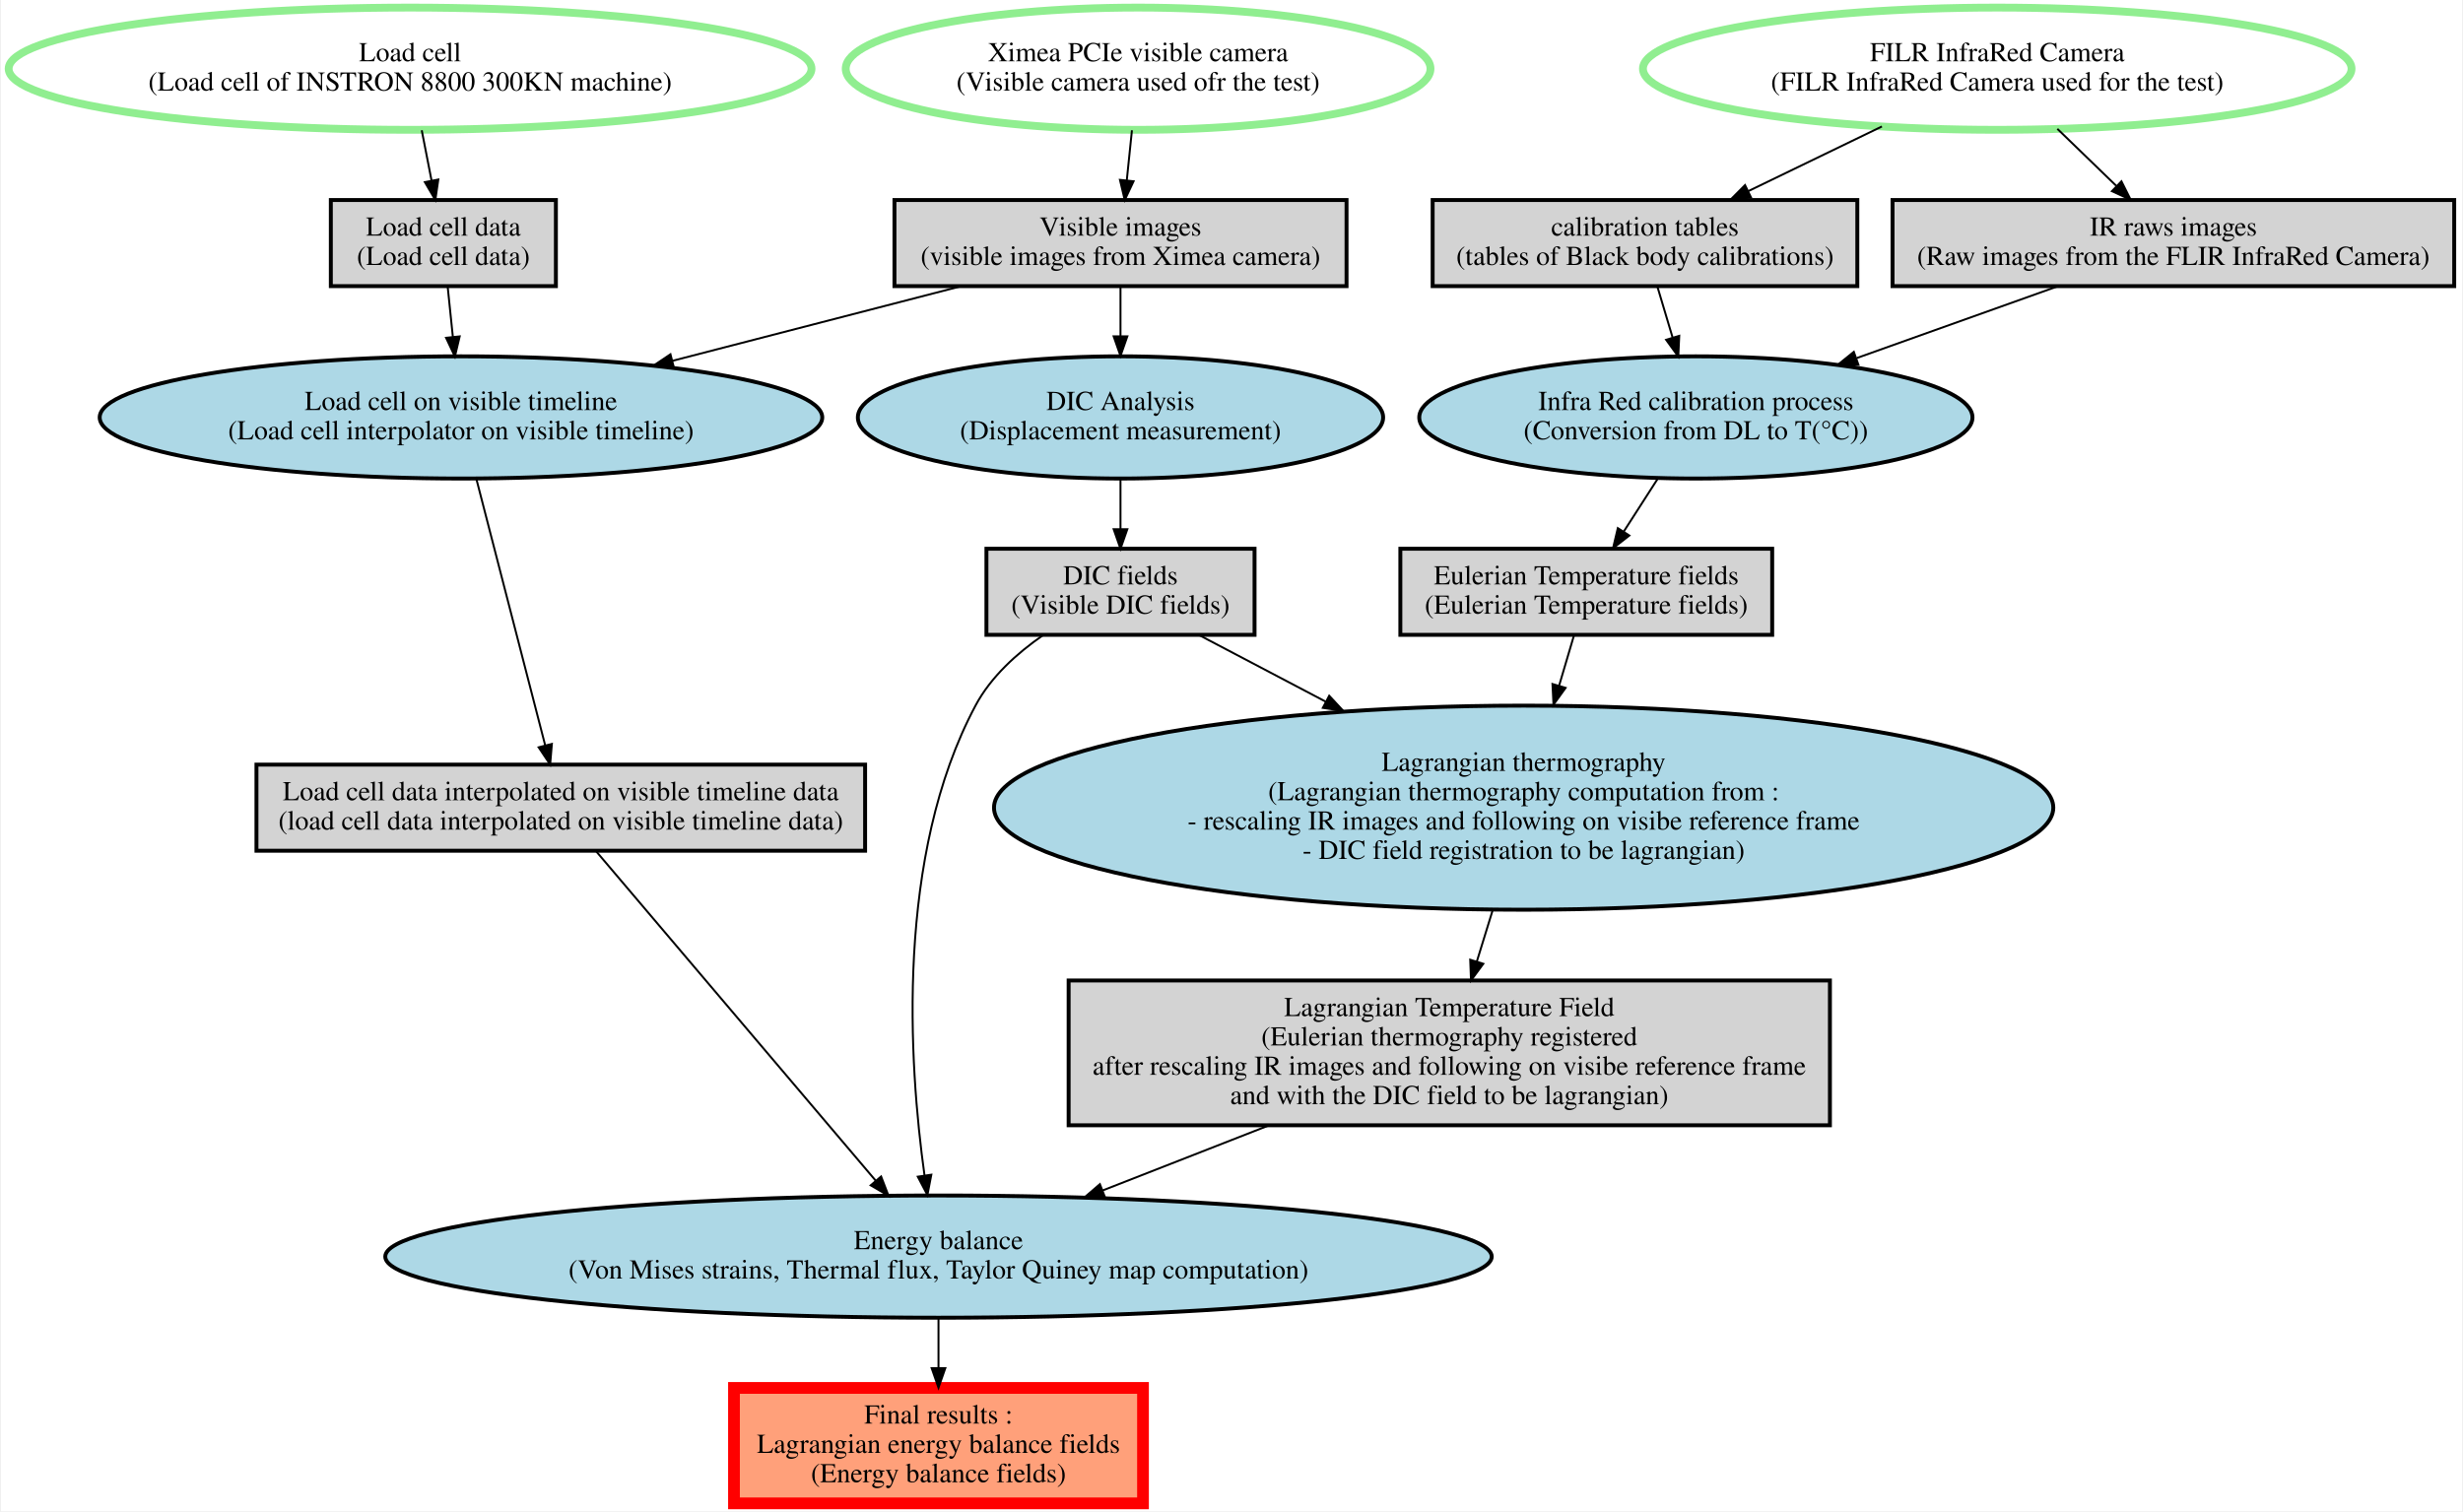
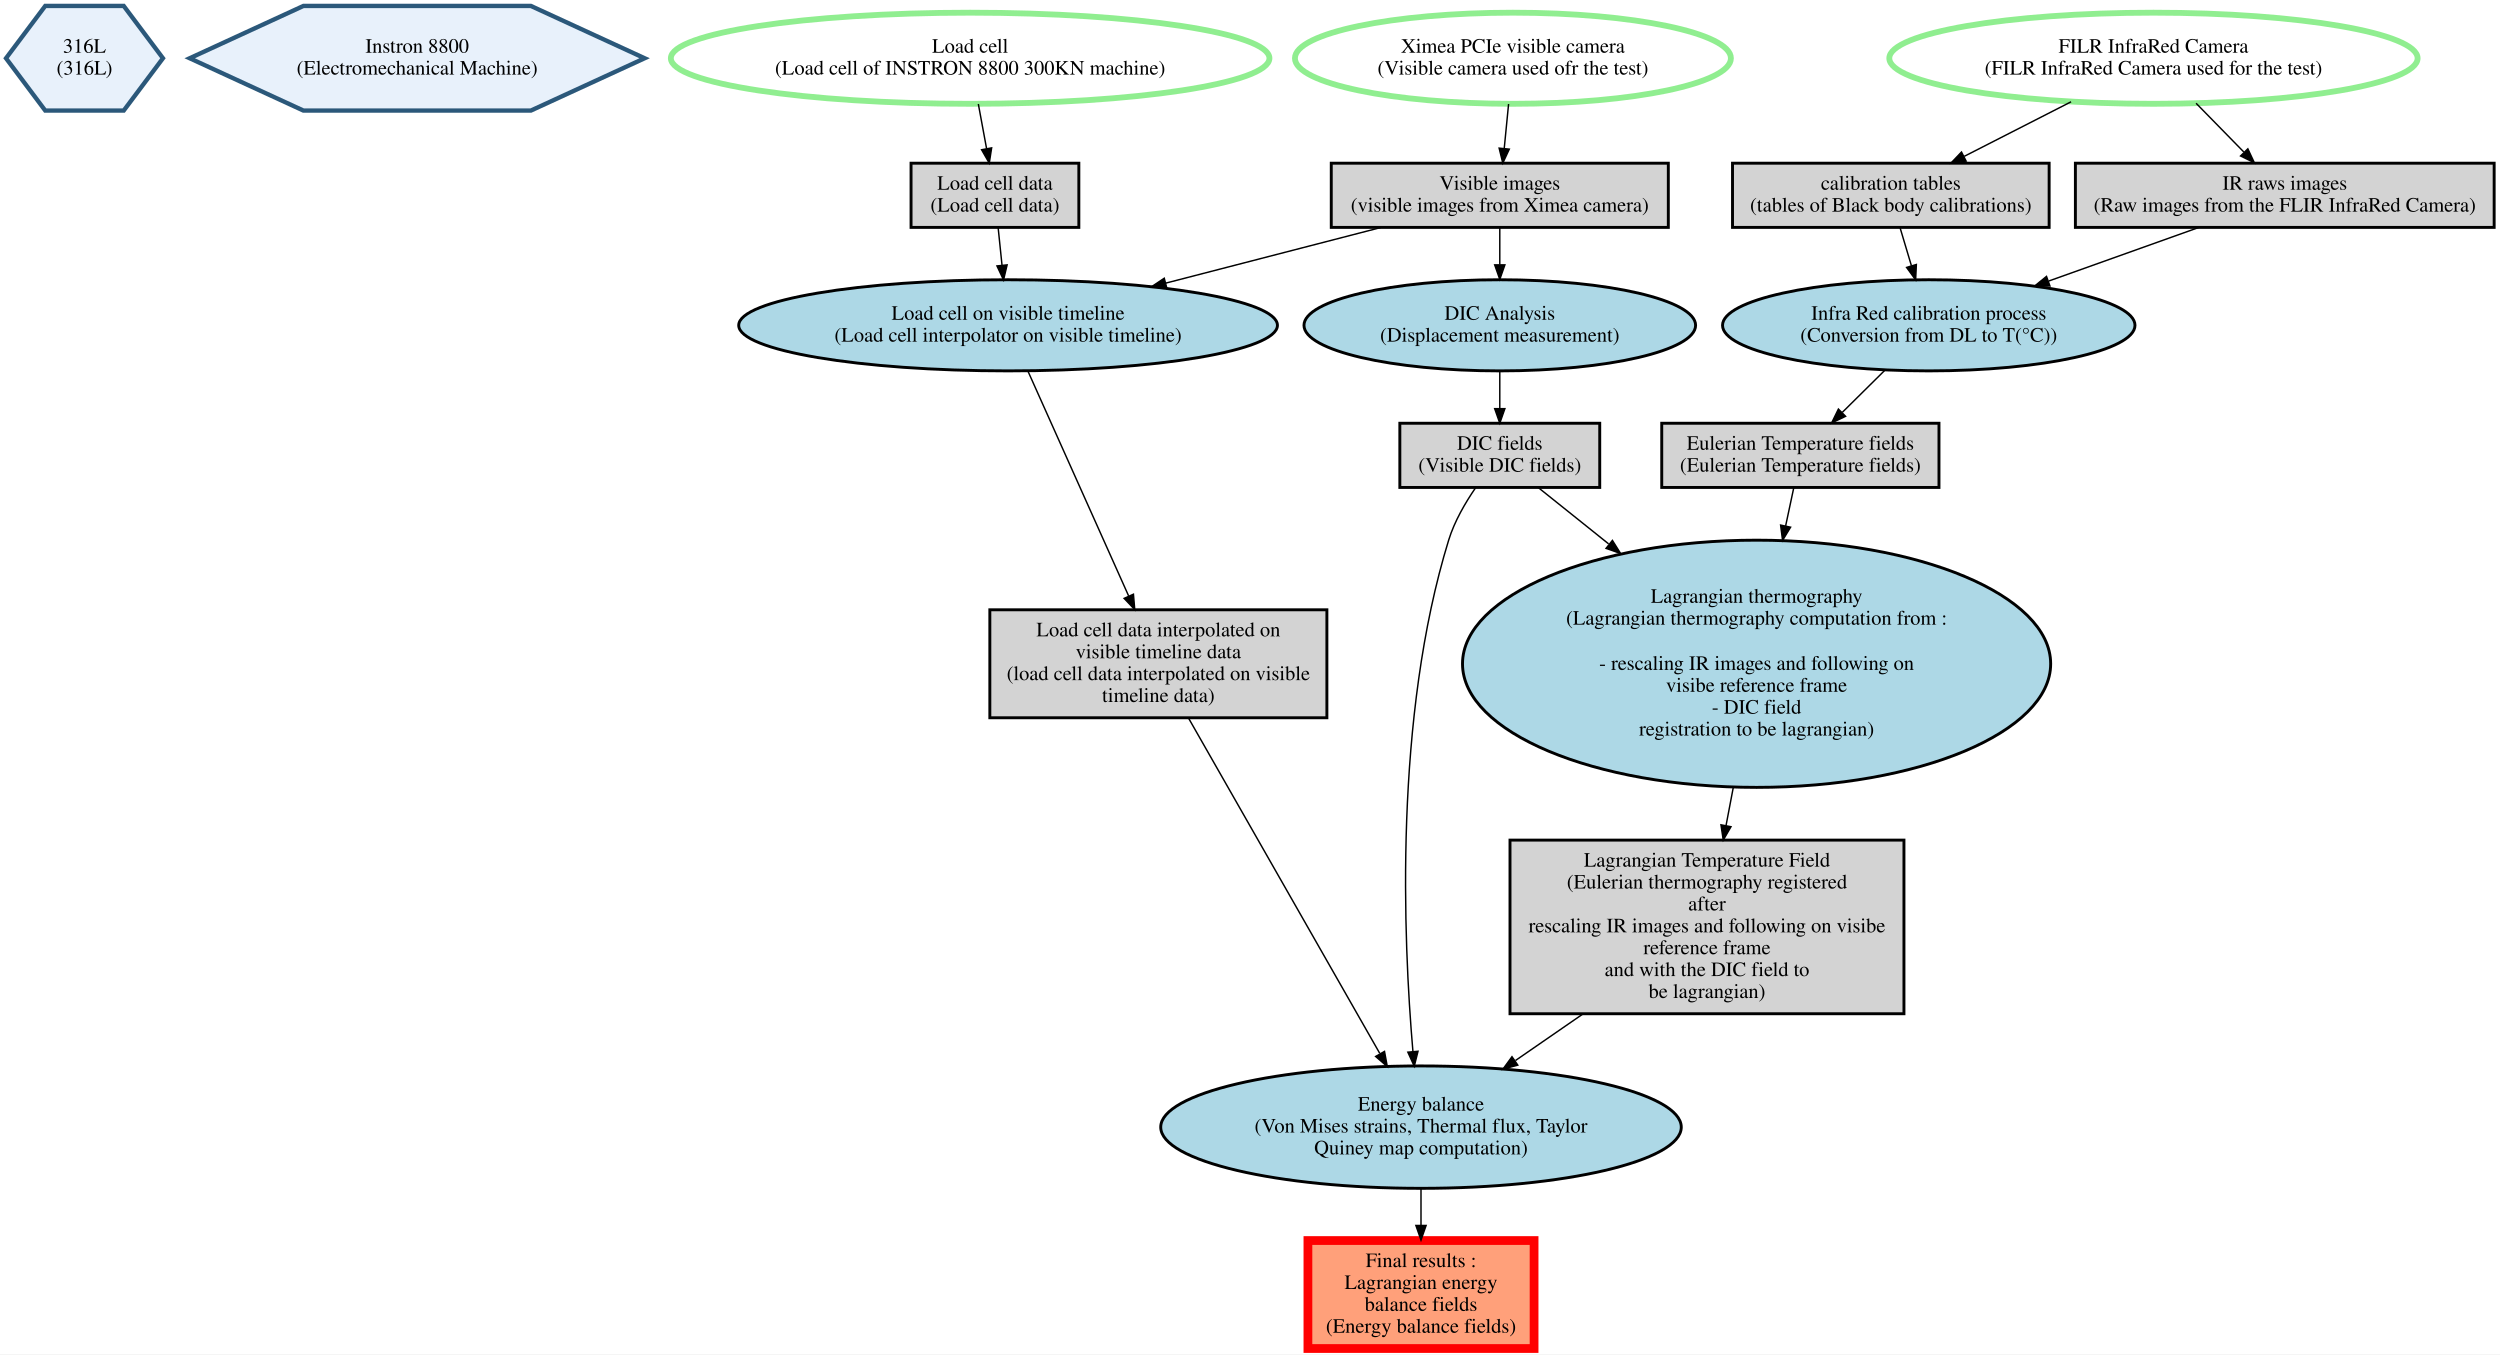
- <svg xmlns="http://www.w3.org/2000/svg" width="1258pt" height="772pt" viewBox="0.00 0.00 1257.56 772.33">
-   <g id="graph0" class="graph" transform="scale(1 1) rotate(0) translate(4 768.33)">
-     <polygon fill="white" stroke="transparent" points="-4,4 -4,-768.33 1253.56,-768.33 1253.56,4 -4,4" />
+ <svg xmlns="http://www.w3.org/2000/svg" width="1713pt" height="928pt" viewBox="0.00 0.00 1713.39 928.22">
+   <g id="graph0" class="graph" transform="scale(1 1) rotate(0) translate(4 924.22)">
+     <polygon fill="white" stroke="transparent" points="-4,4 -4,-924.22 1709.39,-924.22 1709.39,4 -4,4" />
    <g id="node1" class="node">
-       <ellipse fill="white" stroke="lightgreen" stroke-width="4" cx="1016.06" cy="-733.22" rx="181.04" ry="31.23" />
-       <text text-anchor="middle" x="1016.06" y="-737.02" font-family="Times,serif" font-size="14.00">FILR InfraRed Camera</text>
-       <text text-anchor="middle" x="1016.06" y="-722.02" font-family="Times,serif" font-size="14.00">(FILR InfraRed Camera used for the test)</text>
+       <polygon fill="#e8f1fb" stroke="#2b587a" stroke-width="3" points="107.67,-884.3 80.78,-920.15 27,-920.15 0.11,-884.3 27,-848.44 80.78,-848.44 107.67,-884.3" />
+       <text text-anchor="middle" x="53.89" y="-888.1" font-family="Times,serif" font-size="14.00">316L</text>
+       <text text-anchor="middle" x="53.89" y="-873.1" font-family="Times,serif" font-size="14.00">(316L)</text>
+     </g>
+     <g id="node2" class="node">
+       <polygon fill="#e8f1fb" stroke="#2b587a" stroke-width="3" points="437.79,-884.3 359.84,-920.15 203.94,-920.15 125.99,-884.3 203.94,-848.44 359.84,-848.44 437.79,-884.3" />
+       <text text-anchor="middle" x="281.89" y="-888.1" font-family="Times,serif" font-size="14.00">Instron 8800</text>
+       <text text-anchor="middle" x="281.89" y="-873.1" font-family="Times,serif" font-size="14.00">(Electromechanical Machine)</text>
+     </g>
+     <g id="node3" class="node">
+       <ellipse fill="white" stroke="lightgreen" stroke-width="4" cx="1471.89" cy="-884.3" rx="181.04" ry="31.23" />
+       <text text-anchor="middle" x="1471.89" y="-888.1" font-family="Times,serif" font-size="14.00">FILR InfraRed Camera</text>
+       <text text-anchor="middle" x="1471.89" y="-873.1" font-family="Times,serif" font-size="14.00">(FILR InfraRed Camera used for the test)</text>
+     </g>
+     <g id="node11" class="node">
+       <polygon fill="lightgrey" stroke="black" stroke-width="2" points="1705.39,-812.37 1418.39,-812.37 1418.39,-768.37 1705.39,-768.37 1705.39,-812.37" />
+       <text text-anchor="middle" x="1561.89" y="-794.17" font-family="Times,serif" font-size="14.00">IR raws images</text>
+       <text text-anchor="middle" x="1561.89" y="-779.17" font-family="Times,serif" font-size="14.00">(Raw images from the FLIR InfraRed Camera)</text>
+     </g>
+     <g id="edge11" class="edge">
+       <path fill="none" stroke="black" d="M1501.11,-853.45C1511.6,-842.73 1523.4,-830.68 1533.79,-820.07" />
+       <polygon fill="black" stroke="black" points="1536.58,-822.22 1541.07,-812.63 1531.58,-817.33 1536.58,-822.22" />
+     </g>
+     <g id="node12" class="node">
+       <polygon fill="lightgrey" stroke="black" stroke-width="2" points="1400.39,-812.37 1183.39,-812.37 1183.39,-768.37 1400.39,-768.37 1400.39,-812.37" />
+       <text text-anchor="middle" x="1291.89" y="-794.17" font-family="Times,serif" font-size="14.00">calibration tables</text>
+       <text text-anchor="middle" x="1291.89" y="-779.17" font-family="Times,serif" font-size="14.00">(tables of Black body calibrations)</text>
+     </g>
+     <g id="edge12" class="edge">
+       <path fill="none" stroke="black" d="M1415.43,-854.46C1391.96,-842.48 1364.94,-828.68 1342.16,-817.05" />
+       <polygon fill="black" stroke="black" points="1343.51,-813.8 1333.01,-812.37 1340.33,-820.04 1343.51,-813.8" />
+     </g>
+     <g id="node4" class="node">
+       <ellipse fill="white" stroke="lightgreen" stroke-width="4" cx="1032.89" cy="-884.3" rx="149.4" ry="31.23" />
+       <text text-anchor="middle" x="1032.89" y="-888.1" font-family="Times,serif" font-size="14.00">Ximea PCIe visible camera</text>
+       <text text-anchor="middle" x="1032.89" y="-873.1" font-family="Times,serif" font-size="14.00">(Visible camera used ofr the test)</text>
+     </g>
+     <g id="node15" class="node">
+       <polygon fill="lightgrey" stroke="black" stroke-width="2" points="1139.39,-812.37 908.39,-812.37 908.39,-768.37 1139.39,-768.37 1139.39,-812.37" />
+       <text text-anchor="middle" x="1023.89" y="-794.17" font-family="Times,serif" font-size="14.00">Visible images</text>
+       <text text-anchor="middle" x="1023.89" y="-779.17" font-family="Times,serif" font-size="14.00">(visible images from Ximea camera)</text>
+     </g>
+     <g id="edge15" class="edge">
+       <path fill="none" stroke="black" d="M1029.92,-852.94C1028.96,-843.19 1027.9,-832.37 1026.94,-822.55" />
+       <polygon fill="black" stroke="black" points="1030.41,-822.01 1025.95,-812.4 1023.44,-822.69 1030.41,-822.01" />
+     </g>
+     <g id="node5" class="node">
+       <ellipse fill="white" stroke="lightgreen" stroke-width="4" cx="660.89" cy="-884.3" rx="205.12" ry="31.23" />
+       <text text-anchor="middle" x="660.89" y="-888.1" font-family="Times,serif" font-size="14.00">Load cell</text>
+       <text text-anchor="middle" x="660.89" y="-873.1" font-family="Times,serif" font-size="14.00">(Load cell of INSTRON 8800 300KN machine)</text>
+     </g>
+     <g id="node14" class="node">
+       <polygon fill="lightgrey" stroke="black" stroke-width="2" points="735.39,-812.37 620.39,-812.37 620.39,-768.37 735.39,-768.37 735.39,-812.37" />
+       <text text-anchor="middle" x="677.89" y="-794.17" font-family="Times,serif" font-size="14.00">Load cell data</text>
+       <text text-anchor="middle" x="677.89" y="-779.17" font-family="Times,serif" font-size="14.00">(Load cell data)</text>
+     </g>
+     <g id="edge14" class="edge">
+       <path fill="none" stroke="black" d="M666.5,-852.94C668.33,-843.08 670.35,-832.14 672.18,-822.24" />
+       <polygon fill="black" stroke="black" points="675.62,-822.87 674,-812.4 668.74,-821.59 675.62,-822.87" />
+     </g>
+     <g id="node6" class="node">
+       <ellipse fill="lightblue" stroke="black" stroke-width="2" cx="686.89" cy="-701.26" rx="184.61" ry="31.23" />
+       <text text-anchor="middle" x="686.89" y="-705.06" font-family="Times,serif" font-size="14.00">Load cell on visible timeline</text>
+       <text text-anchor="middle" x="686.89" y="-690.06" font-family="Times,serif" font-size="14.00">(Load cell interpolator on visible timeline)</text>
+     </g>
+     <g id="node16" class="node">
+       <polygon fill="lightgrey" stroke="black" stroke-width="2" points="905.39,-506.29 674.39,-506.29 674.39,-432.29 905.39,-432.29 905.39,-506.29" />
+       <text text-anchor="middle" x="789.89" y="-488.09" font-family="Times,serif" font-size="14.00">Load cell data interpolated on</text>
+       <text text-anchor="middle" x="789.89" y="-473.09" font-family="Times,serif" font-size="14.00">visible timeline data</text>
+       <text text-anchor="middle" x="789.89" y="-458.09" font-family="Times,serif" font-size="14.00">(load cell data interpolated on visible</text>
+       <text text-anchor="middle" x="789.89" y="-443.09" font-family="Times,serif" font-size="14.00">timeline data)</text>
+     </g>
+     <g id="edge16" class="edge">
+       <path fill="none" stroke="black" d="M700.35,-670.19C717.97,-630.87 749,-561.59 769.5,-515.81" />
+       <polygon fill="black" stroke="black" points="772.81,-516.98 773.71,-506.42 766.42,-514.12 772.81,-516.98" />
+     </g>
+     <g id="node7" class="node">
+       <ellipse fill="lightblue" stroke="black" stroke-width="2" cx="1317.89" cy="-701.26" rx="141.34" ry="31.23" />
+       <text text-anchor="middle" x="1317.89" y="-705.06" font-family="Times,serif" font-size="14.00">Infra Red calibration process</text>
+       <text text-anchor="middle" x="1317.89" y="-690.06" font-family="Times,serif" font-size="14.00">(Conversion from DL to T(°C))</text>
+     </g>
+     <g id="node17" class="node">
+       <polygon fill="lightgrey" stroke="black" stroke-width="2" points="1324.89,-634.14 1134.89,-634.14 1134.89,-590.14 1324.89,-590.14 1324.89,-634.14" />
+       <text text-anchor="middle" x="1229.89" y="-615.94" font-family="Times,serif" font-size="14.00">Eulerian Temperature fields</text>
+       <text text-anchor="middle" x="1229.89" y="-600.94" font-family="Times,serif" font-size="14.00">(Eulerian Temperature fields)</text>
+     </g>
+     <g id="edge17" class="edge">
+       <path fill="none" stroke="black" d="M1288.1,-670.76C1278.57,-661.34 1268.06,-650.93 1258.62,-641.58" />
+       <polygon fill="black" stroke="black" points="1260.88,-638.9 1251.31,-634.35 1255.96,-643.87 1260.88,-638.9" />
+     </g>
+     <g id="node8" class="node">
+       <ellipse fill="lightblue" stroke="black" stroke-width="2" cx="1023.89" cy="-701.26" rx="134.2" ry="31.23" />
+       <text text-anchor="middle" x="1023.89" y="-705.06" font-family="Times,serif" font-size="14.00">DIC Analysis</text>
+       <text text-anchor="middle" x="1023.89" y="-690.06" font-family="Times,serif" font-size="14.00">(Displacement measurement)</text>
+     </g>
+     <g id="node13" class="node">
+       <polygon fill="lightgrey" stroke="black" stroke-width="2" points="1092.39,-634.14 955.39,-634.14 955.39,-590.14 1092.39,-590.14 1092.39,-634.14" />
+       <text text-anchor="middle" x="1023.89" y="-615.94" font-family="Times,serif" font-size="14.00">DIC fields</text>
+       <text text-anchor="middle" x="1023.89" y="-600.94" font-family="Times,serif" font-size="14.00">(Visible DIC fields)</text>
+     </g>
+     <g id="edge13" class="edge">
+       <path fill="none" stroke="black" d="M1023.89,-669.79C1023.89,-661.51 1023.89,-652.53 1023.89,-644.22" />
+       <polygon fill="black" stroke="black" points="1027.39,-644.15 1023.89,-634.15 1020.39,-644.15 1027.39,-644.15" />
    </g>
    <g id="node9" class="node">
-       <polygon fill="lightgrey" stroke="black" stroke-width="2" points="1249.56,-666.1 962.56,-666.1 962.56,-622.1 1249.56,-622.1 1249.56,-666.1" />
-       <text text-anchor="middle" x="1106.06" y="-647.9" font-family="Times,serif" font-size="14.00">IR raws images</text>
-       <text text-anchor="middle" x="1106.06" y="-632.9" font-family="Times,serif" font-size="14.00">(Raw images from the FLIR InfraRed Camera)</text>
+       <ellipse fill="lightblue" stroke="black" stroke-width="2" cx="1199.89" cy="-469.29" rx="201.55" ry="84.71" />
+       <text text-anchor="middle" x="1199.89" y="-511.09" font-family="Times,serif" font-size="14.00">Lagrangian thermography</text>
+       <text text-anchor="middle" x="1199.89" y="-496.09" font-family="Times,serif" font-size="14.00">(Lagrangian thermography computation from :</text>
+       <text text-anchor="middle" x="1199.89" y="-465.09" font-family="Times,serif" font-size="14.00">- rescaling IR images and following on</text>
+       <text text-anchor="middle" x="1199.89" y="-450.09" font-family="Times,serif" font-size="14.00">visibe reference frame</text>
+       <text text-anchor="middle" x="1199.89" y="-435.09" font-family="Times,serif" font-size="14.00">     - DIC field</text>
+       <text text-anchor="middle" x="1199.89" y="-420.09" font-family="Times,serif" font-size="14.00">registration to be lagrangian)</text>
    </g>
-     <g id="edge11" class="edge">
-       <path fill="none" stroke="black" d="M1046.78,-702.48C1056.51,-693.07 1067.22,-682.7 1076.84,-673.39" />
-       <polygon fill="black" stroke="black" points="1079.52,-675.66 1084.27,-666.19 1074.65,-670.63 1079.52,-675.66" />
+     <g id="node18" class="node">
+       <polygon fill="lightgrey" stroke="black" stroke-width="2" points="1300.89,-348.44 1030.89,-348.44 1030.89,-229.44 1300.89,-229.44 1300.89,-348.44" />
+       <text text-anchor="middle" x="1165.89" y="-330.24" font-family="Times,serif" font-size="14.00">Lagrangian Temperature Field</text>
+       <text text-anchor="middle" x="1165.89" y="-315.24" font-family="Times,serif" font-size="14.00">(Eulerian thermography registered</text>
+       <text text-anchor="middle" x="1165.89" y="-300.24" font-family="Times,serif" font-size="14.00">after</text>
+       <text text-anchor="middle" x="1165.89" y="-285.24" font-family="Times,serif" font-size="14.00">rescaling IR images and following on visibe</text>
+       <text text-anchor="middle" x="1165.89" y="-270.24" font-family="Times,serif" font-size="14.00">reference frame</text>
+       <text text-anchor="middle" x="1165.89" y="-255.24" font-family="Times,serif" font-size="14.00">and with the DIC field to</text>
+       <text text-anchor="middle" x="1165.89" y="-240.24" font-family="Times,serif" font-size="14.00">be lagrangian)</text>
+     </g>
+     <g id="edge18" class="edge">
+       <path fill="none" stroke="black" d="M1183.93,-384.6C1182.26,-375.82 1180.57,-366.96 1178.94,-358.38" />
+       <polygon fill="black" stroke="black" points="1182.35,-357.62 1177.04,-348.45 1175.48,-358.93 1182.35,-357.62" />
    </g>
    <g id="node10" class="node">
-       <polygon fill="lightgrey" stroke="black" stroke-width="2" points="944.56,-666.1 727.56,-666.1 727.56,-622.1 944.56,-622.1 944.56,-666.1" />
-       <text text-anchor="middle" x="836.06" y="-647.9" font-family="Times,serif" font-size="14.00">calibration tables</text>
-       <text text-anchor="middle" x="836.06" y="-632.9" font-family="Times,serif" font-size="14.00">(tables of Black body calibrations)</text>
+       <ellipse fill="lightblue" stroke="black" stroke-width="2" cx="969.89" cy="-151.72" rx="178.38" ry="41.94" />
+       <text text-anchor="middle" x="969.89" y="-163.02" font-family="Times,serif" font-size="14.00">Energy balance</text>
+       <text text-anchor="middle" x="969.89" y="-148.02" font-family="Times,serif" font-size="14.00">(Von Mises strains, Thermal flux, Taylor</text>
+       <text text-anchor="middle" x="969.89" y="-133.02" font-family="Times,serif" font-size="14.00">Quiney map computation)</text>
    </g>
-     <g id="edge12" class="edge">
-       <path fill="none" stroke="black" d="M957.12,-703.69C935.15,-693.06 910.36,-681.06 888.97,-670.71" />
-       <polygon fill="black" stroke="black" points="890.24,-667.43 879.71,-666.23 887.19,-673.74 890.24,-667.43" />
-     </g>
-     <g id="node2" class="node">
-       <ellipse fill="white" stroke="lightgreen" stroke-width="4" cx="577.06" cy="-733.22" rx="149.4" ry="31.23" />
-       <text text-anchor="middle" x="577.06" y="-737.02" font-family="Times,serif" font-size="14.00">Ximea PCIe visible camera</text>
-       <text text-anchor="middle" x="577.06" y="-722.02" font-family="Times,serif" font-size="14.00">(Visible camera used ofr the test)</text>
-     </g>
-     <g id="node13" class="node">
-       <polygon fill="lightgrey" stroke="black" stroke-width="2" points="683.56,-666.1 452.56,-666.1 452.56,-622.1 683.56,-622.1 683.56,-666.1" />
-       <text text-anchor="middle" x="568.06" y="-647.9" font-family="Times,serif" font-size="14.00">Visible images</text>
-       <text text-anchor="middle" x="568.06" y="-632.9" font-family="Times,serif" font-size="14.00">(visible images from Ximea camera)</text>
-     </g>
-     <g id="edge15" class="edge">
-       <path fill="none" stroke="black" d="M573.91,-701.75C573.06,-693.47 572.13,-684.49 571.27,-676.18" />
-       <polygon fill="black" stroke="black" points="574.74,-675.69 570.23,-666.11 567.78,-676.41 574.74,-675.69" />
-     </g>
-     <g id="node3" class="node">
-       <ellipse fill="white" stroke="lightgreen" stroke-width="4" cx="205.06" cy="-733.22" rx="205.12" ry="31.23" />
-       <text text-anchor="middle" x="205.06" y="-737.02" font-family="Times,serif" font-size="14.00">Load cell</text>
-       <text text-anchor="middle" x="205.06" y="-722.02" font-family="Times,serif" font-size="14.00">(Load cell of INSTRON 8800 300KN machine)</text>
-     </g>
-     <g id="node12" class="node">
-       <polygon fill="lightgrey" stroke="black" stroke-width="2" points="279.56,-666.1 164.56,-666.1 164.56,-622.1 279.56,-622.1 279.56,-666.1" />
-       <text text-anchor="middle" x="222.06" y="-647.9" font-family="Times,serif" font-size="14.00">Load cell data</text>
-       <text text-anchor="middle" x="222.06" y="-632.9" font-family="Times,serif" font-size="14.00">(Load cell data)</text>
-     </g>
-     <g id="edge14" class="edge">
-       <path fill="none" stroke="black" d="M211.01,-701.75C212.62,-693.47 214.37,-684.49 216,-676.18" />
-       <polygon fill="black" stroke="black" points="219.48,-676.59 217.96,-666.11 212.61,-675.25 219.48,-676.59" />
-     </g>
-     <g id="node4" class="node">
-       <ellipse fill="lightblue" stroke="black" stroke-width="2" cx="231.06" cy="-554.99" rx="184.61" ry="31.23" />
-       <text text-anchor="middle" x="231.06" y="-558.79" font-family="Times,serif" font-size="14.00">Load cell on visible timeline</text>
-       <text text-anchor="middle" x="231.06" y="-543.79" font-family="Times,serif" font-size="14.00">(Load cell interpolator on visible timeline)</text>
-     </g>
-     <g id="node14" class="node">
-       <polygon fill="lightgrey" stroke="black" stroke-width="2" points="437.56,-377.55 126.56,-377.55 126.56,-333.55 437.56,-333.55 437.56,-377.55" />
-       <text text-anchor="middle" x="282.06" y="-359.35" font-family="Times,serif" font-size="14.00">Load cell data interpolated on visible timeline data</text>
-       <text text-anchor="middle" x="282.06" y="-344.35" font-family="Times,serif" font-size="14.00">(load cell data interpolated on visible timeline data)</text>
-     </g>
-     <g id="edge16" class="edge">
-       <path fill="none" stroke="black" d="M238.92,-523.57C248.47,-486.59 264.5,-424.54 274.1,-387.37" />
-       <polygon fill="black" stroke="black" points="277.51,-388.15 276.63,-377.59 270.74,-386.4 277.51,-388.15" />
-     </g>
-     <g id="node5" class="node">
-       <ellipse fill="lightblue" stroke="black" stroke-width="2" cx="862.06" cy="-554.99" rx="141.34" ry="31.23" />
-       <text text-anchor="middle" x="862.06" y="-558.79" font-family="Times,serif" font-size="14.00">Infra Red calibration process</text>
-       <text text-anchor="middle" x="862.06" y="-543.79" font-family="Times,serif" font-size="14.00">(Conversion from DL to T(°C))</text>
-     </g>
-     <g id="node15" class="node">
-       <polygon fill="lightgrey" stroke="black" stroke-width="2" points="901.06,-487.88 711.06,-487.88 711.06,-443.88 901.06,-443.88 901.06,-487.88" />
-       <text text-anchor="middle" x="806.06" y="-469.68" font-family="Times,serif" font-size="14.00">Eulerian Temperature fields</text>
-       <text text-anchor="middle" x="806.06" y="-454.68" font-family="Times,serif" font-size="14.00">(Eulerian Temperature fields)</text>
-     </g>
-     <g id="edge17" class="edge">
-       <path fill="none" stroke="black" d="M842.79,-524.01C837.09,-515.15 830.86,-505.46 825.18,-496.62" />
-       <polygon fill="black" stroke="black" points="828.07,-494.64 819.72,-488.12 822.18,-498.42 828.07,-494.64" />
-     </g>
-     <g id="node6" class="node">
-       <ellipse fill="lightblue" stroke="black" stroke-width="2" cx="568.06" cy="-554.99" rx="134.2" ry="31.23" />
-       <text text-anchor="middle" x="568.06" y="-558.79" font-family="Times,serif" font-size="14.00">DIC Analysis</text>
-       <text text-anchor="middle" x="568.06" y="-543.79" font-family="Times,serif" font-size="14.00">(Displacement measurement)</text>
-     </g>
-     <g id="node11" class="node">
-       <polygon fill="lightgrey" stroke="black" stroke-width="2" points="636.56,-487.88 499.56,-487.88 499.56,-443.88 636.56,-443.88 636.56,-487.88" />
-       <text text-anchor="middle" x="568.06" y="-469.68" font-family="Times,serif" font-size="14.00">DIC fields</text>
-       <text text-anchor="middle" x="568.06" y="-454.68" font-family="Times,serif" font-size="14.00">(Visible DIC fields)</text>
-     </g>
-     <g id="edge13" class="edge">
-       <path fill="none" stroke="black" d="M568.06,-523.52C568.06,-515.24 568.06,-506.27 568.06,-497.95" />
-       <polygon fill="black" stroke="black" points="571.56,-497.88 568.06,-487.88 564.56,-497.88 571.56,-497.88" />
-     </g>
-     <g id="node7" class="node">
-       <ellipse fill="lightblue" stroke="black" stroke-width="2" cx="774.06" cy="-355.55" rx="270.64" ry="52.15" />
-       <text text-anchor="middle" x="774.06" y="-374.35" font-family="Times,serif" font-size="14.00">Lagrangian thermography</text>
-       <text text-anchor="middle" x="774.06" y="-359.35" font-family="Times,serif" font-size="14.00">(Lagrangian thermography computation from :</text>
-       <text text-anchor="middle" x="774.06" y="-344.35" font-family="Times,serif" font-size="14.00">    - rescaling IR images and following on visibe reference frame</text>
-       <text text-anchor="middle" x="774.06" y="-329.35" font-family="Times,serif" font-size="14.00">     - DIC field registration to be lagrangian)</text>
-     </g>
-     <g id="node16" class="node">
-       <polygon fill="lightgrey" stroke="black" stroke-width="2" points="930.56,-267.23 541.56,-267.23 541.56,-193.23 930.56,-193.23 930.56,-267.23" />
-       <text text-anchor="middle" x="736.06" y="-249.03" font-family="Times,serif" font-size="14.00">Lagrangian Temperature Field</text>
-       <text text-anchor="middle" x="736.06" y="-234.03" font-family="Times,serif" font-size="14.00">(Eulerian thermography registered</text>
-       <text text-anchor="middle" x="736.06" y="-219.03" font-family="Times,serif" font-size="14.00">after rescaling IR images and following on visibe reference frame</text>
-       <text text-anchor="middle" x="736.06" y="-204.03" font-family="Times,serif" font-size="14.00">and with the DIC field to be lagrangian)</text>
-     </g>
-     <g id="edge18" class="edge">
-       <path fill="none" stroke="black" d="M758.17,-302.96C755.51,-294.33 752.76,-285.43 750.15,-276.95" />
-       <polygon fill="black" stroke="black" points="753.45,-275.77 747.16,-267.24 746.76,-277.83 753.45,-275.77" />
-     </g>
-     <g id="node8" class="node">
-       <ellipse fill="lightblue" stroke="black" stroke-width="2" cx="475.06" cy="-126.11" rx="282.69" ry="31.23" />
-       <text text-anchor="middle" x="475.06" y="-129.91" font-family="Times,serif" font-size="14.00">Energy balance</text>
-       <text text-anchor="middle" x="475.06" y="-114.91" font-family="Times,serif" font-size="14.00">(Von Mises strains, Thermal flux, Taylor Quiney map computation)</text>
-     </g>
-     <g id="node17" class="node">
-       <polygon fill="#ffa07a" stroke="red" stroke-width="6" points="579.56,-59 370.56,-59 370.56,0 579.56,0 579.56,-59" />
-       <text text-anchor="middle" x="475.06" y="-40.8" font-family="Times,serif" font-size="14.00">Final results :</text>
-       <text text-anchor="middle" x="475.06" y="-25.8" font-family="Times,serif" font-size="14.00">Lagrangian energy balance fields</text>
-       <text text-anchor="middle" x="475.06" y="-10.8" font-family="Times,serif" font-size="14.00">(Energy balance fields)</text>
+     <g id="node19" class="node">
+       <polygon fill="#ffa07a" stroke="red" stroke-width="6" points="1047.39,-74 892.39,-74 892.39,0 1047.39,0 1047.39,-74" />
+       <text text-anchor="middle" x="969.89" y="-55.8" font-family="Times,serif" font-size="14.00">Final results :</text>
+       <text text-anchor="middle" x="969.89" y="-40.8" font-family="Times,serif" font-size="14.00">Lagrangian energy</text>
+       <text text-anchor="middle" x="969.89" y="-25.8" font-family="Times,serif" font-size="14.00">balance fields</text>
+       <text text-anchor="middle" x="969.89" y="-10.8" font-family="Times,serif" font-size="14.00">(Energy balance fields)</text>
    </g>
    <g id="edge19" class="edge">
-       <path fill="none" stroke="black" d="M475.06,-94.92C475.06,-86.77 475.06,-77.83 475.06,-69.28" />
-       <polygon fill="black" stroke="black" points="478.56,-69.12 475.06,-59.12 471.56,-69.12 478.56,-69.12" />
+       <path fill="none" stroke="black" d="M969.89,-109.71C969.89,-101.47 969.89,-92.76 969.89,-84.36" />
+       <polygon fill="black" stroke="black" points="973.39,-84.32 969.89,-74.32 966.39,-84.32 973.39,-84.32" />
    </g>
    <g id="edge3" class="edge">
-       <path fill="none" stroke="black" d="M1047,-622.02C1016.19,-611.02 978.01,-597.38 944.35,-585.37" />
-       <polygon fill="black" stroke="black" points="945.12,-581.93 934.53,-581.86 942.77,-588.52 945.12,-581.93" />
+       <path fill="none" stroke="black" d="M1502.82,-768.28C1472.01,-757.28 1433.83,-743.65 1400.18,-731.64" />
+       <polygon fill="black" stroke="black" points="1400.95,-728.19 1390.35,-728.13 1398.59,-734.79 1400.95,-728.19" />
    </g>
    <g id="edge4" class="edge">
-       <path fill="none" stroke="black" d="M842.35,-622.02C844.72,-614.1 847.49,-604.83 850.19,-595.77" />
-       <polygon fill="black" stroke="black" points="853.57,-596.69 853.07,-586.1 846.86,-594.68 853.57,-596.69" />
+       <path fill="none" stroke="black" d="M1298.18,-768.28C1300.54,-760.37 1303.31,-751.09 1306.02,-742.04" />
+       <polygon fill="black" stroke="black" points="1309.39,-742.95 1308.9,-732.37 1302.69,-740.95 1309.39,-742.95" />
    </g>
    <g id="edge6" class="edge">
-       <path fill="none" stroke="black" d="M608.27,-443.73C626.88,-433.95 649.9,-421.84 672.81,-409.79" />
-       <polygon fill="black" stroke="black" points="674.7,-412.76 681.92,-405 671.44,-406.56 674.7,-412.76" />
+       <path fill="none" stroke="black" d="M1050.24,-590.06C1063.54,-579.41 1080.63,-565.74 1098.47,-551.46" />
+       <polygon fill="black" stroke="black" points="1101.08,-553.85 1106.7,-544.87 1096.71,-548.38 1101.08,-553.85" />
    </g>
    <g id="edge8" class="edge">
-       <path fill="none" stroke="black" d="M528.41,-443.65C515.19,-434.48 501.86,-422.46 494.06,-407.88 452.97,-331.02 459.92,-224.94 467.91,-167.68" />
-       <polygon fill="black" stroke="black" points="471.4,-167.98 469.4,-157.58 464.48,-166.96 471.4,-167.98" />
+       <path fill="none" stroke="black" d="M1007.31,-589.93C1000.28,-579.7 992.82,-566.91 988.89,-554.14 951.47,-432.75 957.67,-280.97 964.37,-203.44" />
+       <polygon fill="black" stroke="black" points="967.85,-203.73 965.27,-193.45 960.88,-203.1 967.85,-203.73" />
    </g>
    <g id="edge1" class="edge">
-       <path fill="none" stroke="black" d="M224.24,-622.02C225.05,-614.19 226,-605.02 226.92,-596.06" />
-       <polygon fill="black" stroke="black" points="230.4,-596.41 227.95,-586.1 223.44,-595.69 230.4,-596.41" />
+       <path fill="none" stroke="black" d="M680.07,-768.28C680.88,-760.45 681.82,-751.29 682.75,-742.33" />
+       <polygon fill="black" stroke="black" points="686.23,-742.68 683.78,-732.37 679.27,-741.96 686.23,-742.68" />
    </g>
    <g id="edge2" class="edge">
-       <path fill="none" stroke="black" d="M486.48,-622.02C442.2,-610.57 386.88,-596.27 339.06,-583.91" />
-       <polygon fill="black" stroke="black" points="339.85,-580.5 329.29,-581.38 338.1,-587.27 339.85,-580.5" />
+       <path fill="none" stroke="black" d="M942.31,-768.28C898.03,-756.83 842.71,-742.54 794.89,-730.17" />
+       <polygon fill="black" stroke="black" points="795.68,-726.76 785.12,-727.65 793.93,-733.54 795.68,-726.76" />
    </g>
    <g id="edge5" class="edge">
-       <path fill="none" stroke="black" d="M568.06,-622.02C568.06,-614.34 568.06,-605.39 568.06,-596.6" />
-       <polygon fill="black" stroke="black" points="571.56,-596.43 568.06,-586.43 564.56,-596.43 571.56,-596.43" />
+       <path fill="none" stroke="black" d="M1023.89,-768.28C1023.89,-760.61 1023.89,-751.66 1023.89,-742.86" />
+       <polygon fill="black" stroke="black" points="1027.39,-742.7 1023.89,-732.7 1020.39,-742.7 1027.39,-742.7" />
    </g>
    <g id="edge10" class="edge">
-       <path fill="none" stroke="black" d="M300.22,-333.15C332.93,-294.61 402.15,-213.04 443,-164.9" />
-       <polygon fill="black" stroke="black" points="445.74,-167.07 449.54,-157.18 440.41,-162.54 445.74,-167.07" />
+       <path fill="none" stroke="black" d="M810.54,-432.09C842.79,-375.54 905.21,-266.11 941.62,-202.28" />
+       <polygon fill="black" stroke="black" points="944.88,-203.63 946.8,-193.21 938.8,-200.16 944.88,-203.63" />
    </g>
    <g id="edge7" class="edge">
-       <path fill="none" stroke="black" d="M799.82,-443.73C797.57,-436.15 794.92,-427.16 792.18,-417.9" />
-       <polygon fill="black" stroke="black" points="795.5,-416.78 789.31,-408.18 788.79,-418.76 795.5,-416.78" />
+       <path fill="none" stroke="black" d="M1225.4,-590.06C1223.79,-582.52 1221.86,-573.46 1219.79,-563.75" />
+       <polygon fill="black" stroke="black" points="1223.19,-562.9 1217.69,-553.85 1216.35,-564.36 1223.19,-562.9" />
    </g>
    <g id="edge9" class="edge">
-       <path fill="none" stroke="black" d="M644.04,-193.22C616.34,-182.39 586.1,-170.55 558.95,-159.93" />
-       <polygon fill="black" stroke="black" points="560.08,-156.62 549.49,-156.23 557.53,-163.14 560.08,-156.62" />
+       <path fill="none" stroke="black" d="M1081.06,-229.42C1065.49,-218.68 1049.47,-207.62 1034.61,-197.37" />
+       <polygon fill="black" stroke="black" points="1036.23,-194.23 1026.01,-191.44 1032.25,-200 1036.23,-194.23" />
    </g>
  </g>
</svg>
